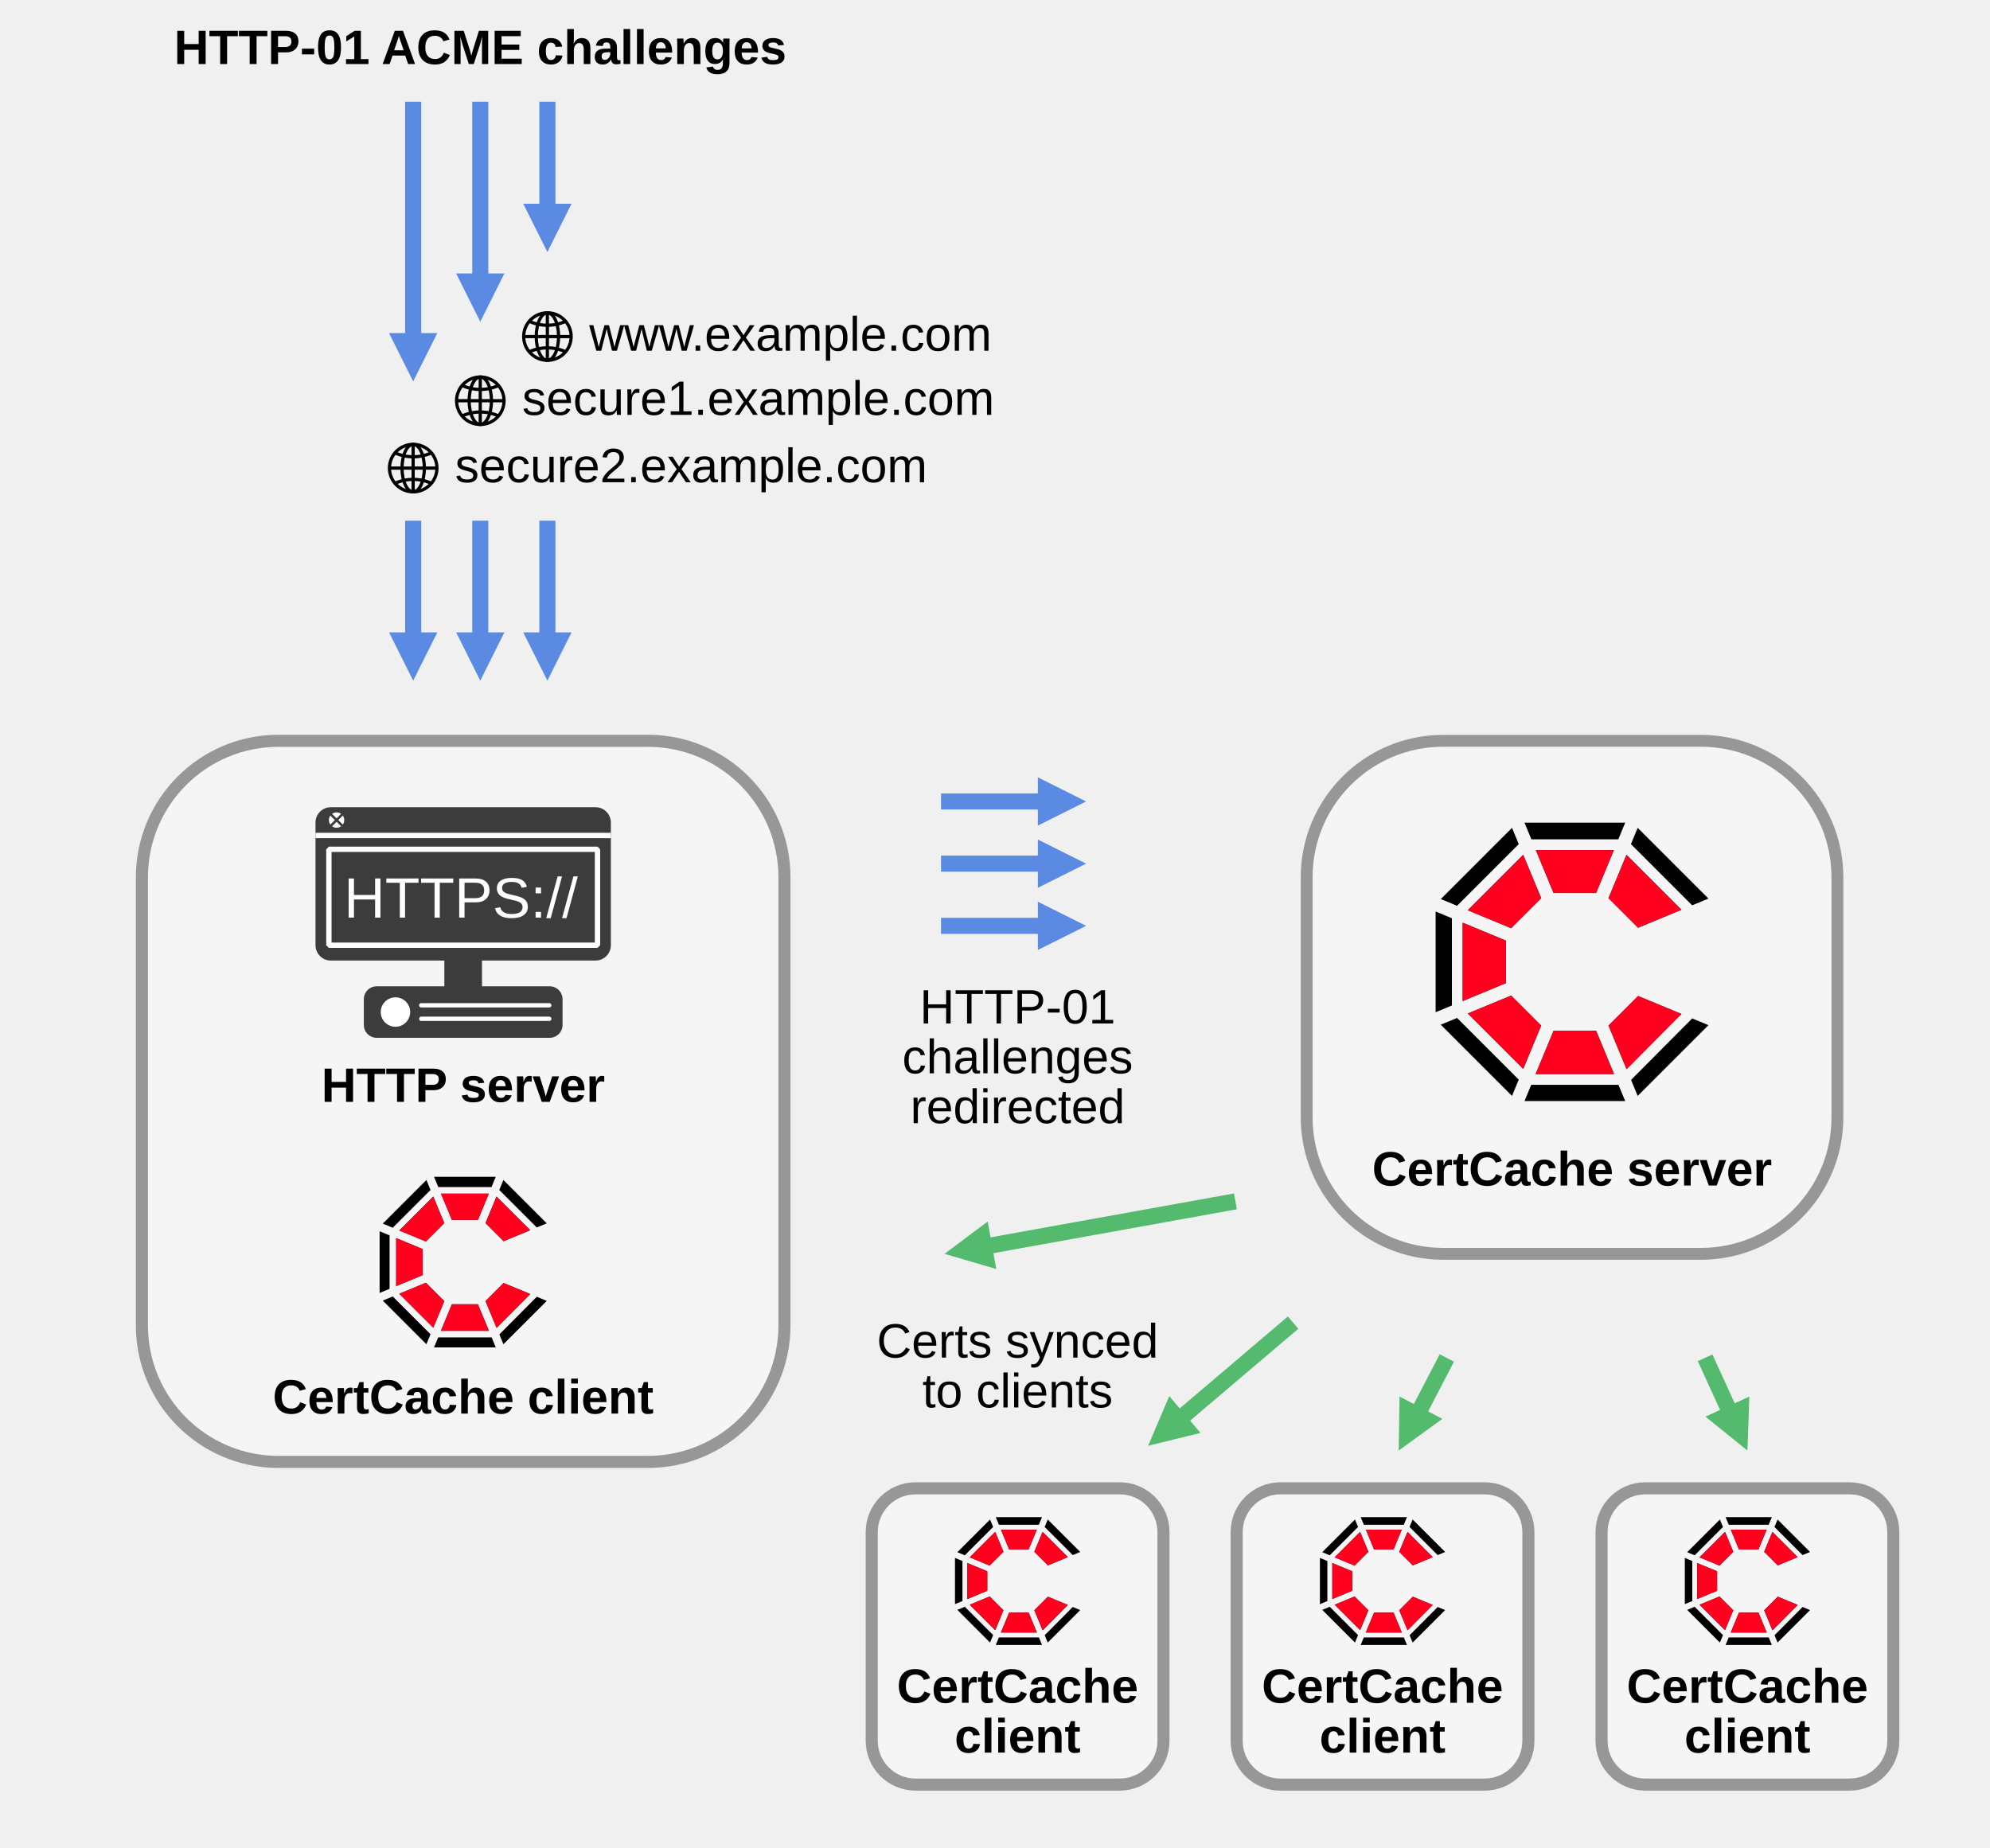
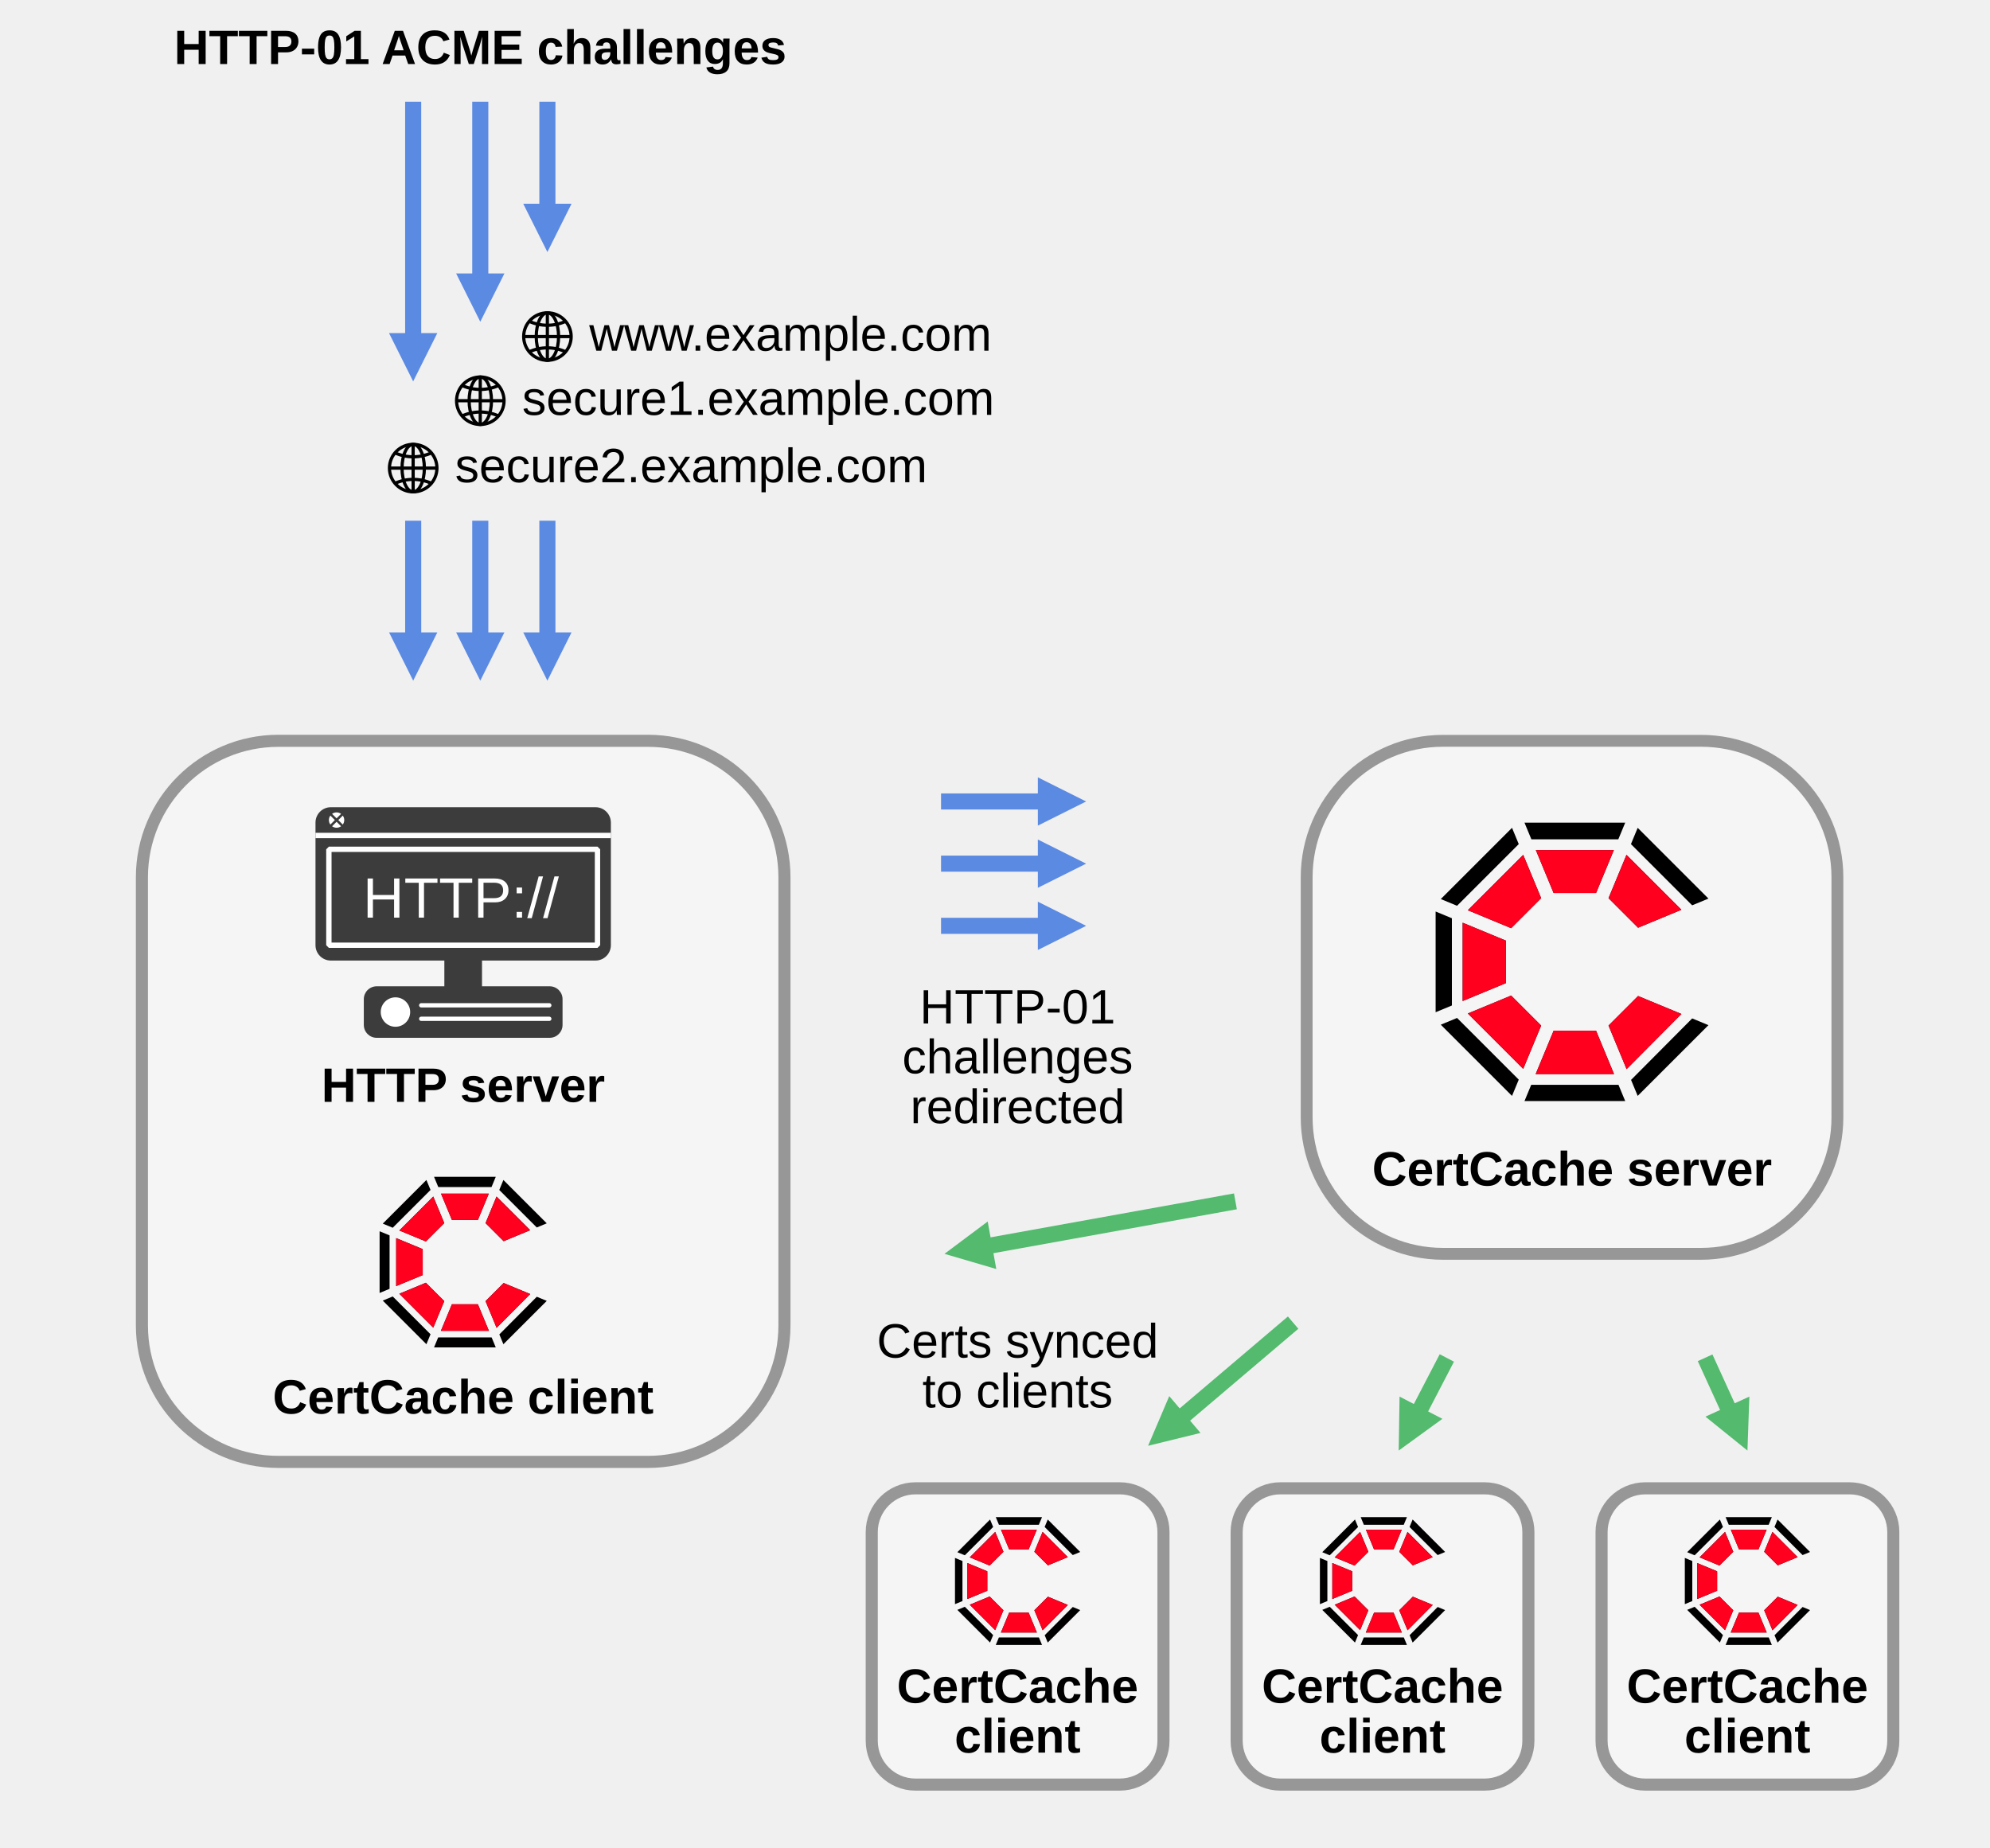
<svg xmlns="http://www.w3.org/2000/svg" width="100%" height="100%" viewBox="0 0 700 650" version="1.1" xml:space="preserve" style="fill-rule:evenodd;clip-rule:evenodd;stroke-linecap:round;stroke-linejoin:round;stroke-miterlimit:1.5;">
  <rect id="HTTP-01" x="0" y="0" width="700" height="650" style="fill:none;" />
  <g id="Layer2">
    <text x="61.214px" y="22.532px" style="font-family:'Arial-BoldMT', 'Arial', sans-serif;font-weight:700;font-size:16.981px;">HTTP-01 <tspan x="134.18px 146.443px " y="22.532px 22.532px ">AC</tspan>ME challenges</text>
    <text x="160.059px" y="169.66px" style="font-family:'ArialMT', 'Arial', sans-serif;font-size:16.981px;">secure2.example.com</text>
    <path d="M275.936,308.631c0,-26.492 -21.508,-48 -48,-48l-130.016,0c-26.492,0 -48,21.508 -48,48l0,157.691c0,26.492 21.508,48 48,48l130.016,0c26.492,0 48,-21.508 48,-48l0,-157.691Z" style="fill:#f5f5f5;stroke:#979797;stroke-width:4.25px;" />
    <g>
      <path d="M665.985,539.008c0,-8.496 -6.897,-15.393 -15.393,-15.393l-71.833,0c-8.496,0 -15.393,6.897 -15.393,15.393l0,73.453c0,8.495 6.897,15.392 15.393,15.392l71.833,0c8.496,0 15.393,-6.897 15.393,-15.392l0,-73.453Z" style="fill:#f5f5f5;stroke:#979797;stroke-width:4.25px;" />
      <g transform="matrix(0.339624,0,0,0.339624,525.241,32.7934)">
        <text x="138.284px" y="1667.35px" style="font-family:'Arial-BoldMT', 'Arial', sans-serif;font-weight:700;font-size:50px;">CertCache</text>
        <text x="198.037px" y="1718.99px" style="font-family:'Arial-BoldMT', 'Arial', sans-serif;font-weight:700;font-size:50px;">client</text>
      </g>
      <g>
        <path d="M623.262,578.717l-16.265,0l1.089,-2.628l14.088,0l1.088,2.628Zm-29.779,-12.335l2.628,-1.088l9.961,9.961l-1.088,2.628l-11.501,-11.501Zm40.594,-1.013l2.625,1.088l-11.426,11.426l-1.07,-2.583l9.871,-9.931Zm-15.521,1.986l2.898,6.996l-12.648,0l2.898,-6.996l6.852,0Zm6.785,-5.605l7,2.9l-8.856,8.909l-2.915,-7.038l4.771,-4.771Zm-20.496,-0.074l4.845,4.845l-2.898,6.996l-8.943,-8.943l6.996,-2.898Zm-12.196,-13.572l2.627,1.088l0,14.088l-2.627,1.088l0,-16.264Zm11.361,4.706l0,6.852l-6.995,2.898l0,-12.648l6.995,2.898Zm5.68,-6.859l-4.845,4.845l-6.996,-2.898l8.943,-8.943l2.898,6.996Zm10.88,0l2.898,-6.996l8.869,8.869l-6.996,2.898l-4.771,-4.771Zm-15.586,-11.362l1.088,2.628l-9.961,9.961l-2.628,-1.088l11.501,-11.501Zm31.718,11.426l-2.627,1.089l-9.888,-9.887l1.089,-2.628l11.426,11.426Zm-18.146,-0.898l-6.852,0l-2.871,-6.93l12.594,0l-2.871,6.93Zm4.706,-11.362l-1.115,2.693l-14.034,0l-1.116,-2.693l16.265,0Z" />
        <path d="M618.556,567.355l2.898,6.996l-12.648,0l2.898,-6.996l6.852,0Zm6.785,-5.605l7,2.9l-8.856,8.909l-2.915,-7.038l4.771,-4.771Zm-20.496,-0.074l4.845,4.845l-2.898,6.996l-8.943,-8.943l6.996,-2.898Zm-0.835,-8.866l0,6.852l-6.995,2.898l0,-12.648l6.995,2.898Zm5.68,-6.859l-4.845,4.845l-6.996,-2.898l8.943,-8.943l2.898,6.996Zm10.88,0l2.898,-6.996l8.869,8.869l-6.996,2.898l-4.771,-4.771Zm-2.014,-0.834l-6.852,0l-2.871,-6.93l12.594,0l-2.871,6.93Z" style="fill:#ff001f;" />
      </g>
    </g>
    <g>
      <path d="M537.623,539.008c0,-8.496 -6.897,-15.393 -15.392,-15.393l-71.834,0c-8.495,0 -15.393,6.897 -15.393,15.393l0,73.453c0,8.495 6.898,15.392 15.393,15.392l71.834,0c8.495,0 15.392,-6.897 15.392,-15.392l0,-73.453Z" style="fill:#f5f5f5;stroke:#979797;stroke-width:4.25px;" />
      <g transform="matrix(0.339624,0,0,0.339624,396.88,32.7934)">
        <text x="138.284px" y="1667.35px" style="font-family:'Arial-BoldMT', 'Arial', sans-serif;font-weight:700;font-size:50px;">CertCache</text>
        <text x="198.037px" y="1718.99px" style="font-family:'Arial-BoldMT', 'Arial', sans-serif;font-weight:700;font-size:50px;">client</text>
      </g>
      <g>
        <path d="M494.901,578.717l-16.265,0l1.088,-2.628l14.088,0l1.089,2.628Zm-29.78,-12.335l2.628,-1.088l9.962,9.961l-1.089,2.628l-11.501,-11.501Zm40.595,-1.013l2.625,1.088l-11.427,11.426l-1.07,-2.583l9.872,-9.931Zm-15.522,1.986l2.898,6.996l-12.648,0l2.898,-6.996l6.852,0Zm6.785,-5.605l7.001,2.9l-8.857,8.909l-2.915,-7.038l4.771,-4.771Zm-20.496,-0.074l4.845,4.845l-2.897,6.996l-8.944,-8.943l6.996,-2.898Zm-12.196,-13.572l2.628,1.088l0,14.088l-2.628,1.088l0,-16.264Zm11.362,4.706l0,6.852l-6.996,2.898l0,-12.648l6.996,2.898Zm5.679,-6.859l-4.845,4.845l-6.996,-2.898l8.944,-8.943l2.897,6.996Zm10.88,0l2.898,-6.996l8.869,8.869l-6.996,2.898l-4.771,-4.771Zm-15.586,-11.362l1.089,2.628l-9.962,9.961l-2.628,-1.088l11.501,-11.501Zm31.719,11.426l-2.628,1.089l-9.887,-9.887l1.088,-2.628l11.427,11.426Zm-18.147,-0.898l-6.852,0l-2.871,-6.93l12.594,0l-2.871,6.93Zm4.707,-11.362l-1.116,2.693l-14.033,0l-1.116,-2.693l16.265,0Z" />
        <path d="M490.194,567.355l2.898,6.996l-12.648,0l2.898,-6.996l6.852,0Zm6.785,-5.605l7.001,2.9l-8.857,8.909l-2.915,-7.038l4.771,-4.771Zm-20.496,-0.074l4.845,4.845l-2.897,6.996l-8.944,-8.943l6.996,-2.898Zm-0.834,-8.866l0,6.852l-6.996,2.898l0,-12.648l6.996,2.898Zm5.679,-6.859l-4.845,4.845l-6.996,-2.898l8.944,-8.943l2.897,6.996Zm10.88,0l2.898,-6.996l8.869,8.869l-6.996,2.898l-4.771,-4.771Zm-2.014,-0.834l-6.852,0l-2.871,-6.93l12.594,0l-2.871,6.93Z" style="fill:#ff001f;" />
      </g>
    </g>
    <g>
      <path d="M409.262,539.008c0,-8.496 -6.898,-15.393 -15.393,-15.393l-71.833,0c-8.496,0 -15.393,6.897 -15.393,15.393l0,73.453c0,8.495 6.897,15.392 15.393,15.392l71.833,0c8.495,0 15.393,-6.897 15.393,-15.392l0,-73.453Z" style="fill:#f5f5f5;stroke:#979797;stroke-width:4.25px;" />
      <g transform="matrix(0.339624,0,0,0.339624,268.518,32.7934)">
        <text x="138.284px" y="1667.35px" style="font-family:'Arial-BoldMT', 'Arial', sans-serif;font-weight:700;font-size:50px;">CertCache</text>
        <text x="198.037px" y="1718.99px" style="font-family:'Arial-BoldMT', 'Arial', sans-serif;font-weight:700;font-size:50px;">client</text>
      </g>
      <g>
        <path d="M366.539,578.717l-16.265,0l1.089,-2.628l14.088,0l1.088,2.628Zm-29.78,-12.335l2.628,-1.088l9.962,9.961l-1.089,2.628l-11.501,-11.501Zm40.595,-1.013l2.625,1.088l-11.426,11.426l-1.07,-2.583l9.871,-9.931Zm-15.521,1.986l2.898,6.996l-12.648,0l2.897,-6.996l6.853,0Zm6.784,-5.605l7.001,2.9l-8.856,8.909l-2.915,-7.038l4.77,-4.771Zm-20.496,-0.074l4.846,4.845l-2.898,6.996l-8.944,-8.943l6.996,-2.898Zm-12.196,-13.572l2.628,1.088l0,14.088l-2.628,1.088l0,-16.264Zm11.362,4.706l0,6.852l-6.996,2.898l0,-12.648l6.996,2.898Zm5.68,-6.859l-4.846,4.845l-6.996,-2.898l8.944,-8.943l2.898,6.996Zm10.88,0l2.897,-6.996l8.869,8.869l-6.996,2.898l-4.77,-4.771Zm-15.587,-11.362l1.089,2.628l-9.962,9.961l-2.628,-1.088l11.501,-11.501Zm31.719,11.426l-2.628,1.089l-9.887,-9.887l1.089,-2.628l11.426,11.426Zm-18.146,-0.898l-6.853,0l-2.87,-6.93l12.593,0l-2.87,6.93Zm4.706,-11.362l-1.116,2.693l-14.033,0l-1.116,-2.693l16.265,0Z" />
        <path d="M361.833,567.355l2.898,6.996l-12.648,0l2.897,-6.996l6.853,0Zm6.784,-5.605l7.001,2.9l-8.856,8.909l-2.915,-7.038l4.77,-4.771Zm-20.496,-0.074l4.846,4.845l-2.898,6.996l-8.944,-8.943l6.996,-2.898Zm-0.834,-8.866l0,6.852l-6.996,2.898l0,-12.648l6.996,2.898Zm5.68,-6.859l-4.846,4.845l-6.996,-2.898l8.944,-8.943l2.898,6.996Zm10.88,0l2.897,-6.996l8.869,8.869l-6.996,2.898l-4.77,-4.771Zm-2.014,-0.834l-6.853,0l-2.87,-6.93l12.593,0l-2.87,6.93Z" style="fill:#ff001f;" />
      </g>
    </g>
    <path d="M615.35,491.352l-0.674,18.973l-14.774,-11.924l15.448,-7.049Z" style="fill:#53ba6e;" />
    <path d="M600.961,480.271c0,0 4.293,9.407 8.075,17.695" style="fill:none;stroke:#53ba6e;stroke-width:5.66px;stroke-linecap:square;stroke-linejoin:bevel;" />
    <path d="M507.373,499.175l-15.365,11.15l0.298,-18.983l15.067,7.833Z" style="fill:#53ba6e;" />
    <path d="M507.631,480.271c0,0 -5.011,9.64 -9.358,18.001" style="fill:none;stroke:#53ba6e;stroke-width:5.66px;stroke-linecap:square;stroke-linejoin:bevel;" />
    <path d="M422.291,504.129l-18.439,4.522l7.446,-17.465l10.993,12.943Z" style="fill:#53ba6e;" />
    <path d="M452.707,467.155c0,0 -24.161,20.521 -38.501,32.701" style="fill:none;stroke:#53ba6e;stroke-width:5.66px;stroke-linecap:square;stroke-linejoin:bevel;" />
    <text x="113.058px" y="387.659px" style="font-family:'Arial-BoldMT', 'Arial', sans-serif;font-weight:700;font-size:16.981px;">HTTP<tspan x="157.086px 161.804px " y="387.659px 387.659px "> s</tspan>erver</text>
    <text x="95.923px" y="497.319px" style="font-family:'Arial-BoldMT', 'Arial', sans-serif;font-weight:700;font-size:16.981px;">CertCache client</text>
    <g>
      <path d="M646.323,308.631c0,-26.492 -21.508,-48 -48,-48l-90.692,0c-26.492,0 -48,21.508 -48,48l0,84.491c0,26.492 21.508,48 48,48l90.692,0c26.492,0 48,-21.508 48,-48l0,-84.491Z" style="fill:#f5f5f5;stroke:#979797;stroke-width:4.17px;" />
      <text x="482.652px" y="417.096px" style="font-family:'Arial-BoldMT', 'Arial', sans-serif;font-weight:700;font-size:16.981px;">CertCache server</text>
      <g>
        <path d="M571.683,387.377l-35.432,0l2.371,-5.725l30.689,0l2.372,5.725Zm-64.873,-26.871l5.724,-2.372l21.701,21.701l-2.371,5.725l-25.054,-25.054Zm88.433,-2.207l5.718,2.369l-24.892,24.892l-2.331,-5.628l21.505,-21.633Zm-33.813,4.327l6.313,15.24l-27.553,0l6.313,-15.24l14.927,0Zm14.78,-12.21l15.251,6.317l-19.293,19.408l-6.351,-15.332l10.393,-10.393Zm-44.649,-0.163l10.555,10.556l-6.313,15.24l-19.482,-19.483l15.24,-6.313Zm-26.568,-29.566l5.724,2.371l0,30.69l-5.724,2.371l0,-35.432Zm24.751,10.252l0,14.928l-15.24,6.312l0,-27.552l15.24,6.312Zm12.372,-14.942l-10.555,10.555l-15.24,-6.312l19.482,-19.483l6.313,15.24Zm23.701,0l6.313,-15.24l19.32,19.32l-15.24,6.313l-10.393,-10.393Zm-33.953,-24.751l2.371,5.725l-21.701,21.7l-5.724,-2.371l25.054,-25.054Zm69.097,24.892l-5.724,2.371l-21.539,-21.538l2.371,-5.725l24.892,24.892Zm-39.531,-1.958l-14.927,0l-6.253,-15.097l27.434,0l-6.254,15.097Zm10.253,-24.751l-2.431,5.868l-30.571,0l-2.43,-5.868l35.432,0Z" />
        <path d="M561.43,362.626l6.313,15.24l-27.553,0l6.313,-15.24l14.927,0Zm14.78,-12.21l15.251,6.317l-19.293,19.408l-6.351,-15.332l10.393,-10.393Zm-44.649,-0.163l10.555,10.556l-6.313,15.24l-19.482,-19.483l15.24,-6.313Zm-1.817,-19.314l0,14.928l-15.24,6.312l0,-27.552l15.24,6.312Zm12.372,-14.942l-10.555,10.555l-15.24,-6.312l19.482,-19.483l6.313,15.24Zm23.701,0l6.313,-15.24l19.32,19.32l-15.24,6.313l-10.393,-10.393Zm-4.387,-1.817l-14.927,0l-6.253,-15.097l27.434,0l-6.254,15.097Z" style="fill:#ff001f;" />
      </g>
    </g>
    <path d="M136.845,117.194l8.49,16.981l8.491,-16.981l-16.981,0Z" style="fill:#5b8ae3;" />
    <path d="M145.335,120.59l0,-81.969" style="fill:none;stroke:#5b8ae3;stroke-width:5.66px;stroke-linecap:square;stroke-linejoin:bevel;" />
    <path d="M160.452,96.214l8.491,16.981l8.49,-16.981l-16.981,0Z" style="fill:#5b8ae3;" />
    <path d="M168.943,99.61l0,-60.989" style="fill:none;stroke:#5b8ae3;stroke-width:5.66px;stroke-linecap:square;stroke-linejoin:bevel;" />
    <path d="M184.059,71.686l8.491,16.981l8.491,-16.981l-16.982,0Z" style="fill:#5b8ae3;" />
    <path d="M192.55,75.082l0,-36.461" style="fill:none;stroke:#5b8ae3;stroke-width:5.66px;stroke-linecap:square;stroke-linejoin:bevel;" />
    <path d="M184.059,222.487l8.491,16.981l8.491,-16.981l-16.982,0Z" style="fill:#5b8ae3;" />
    <path d="M192.55,225.883l0,-39.857" style="fill:none;stroke:#5b8ae3;stroke-width:5.66px;stroke-linecap:square;stroke-linejoin:bevel;" />
    <path d="M160.452,222.487l8.491,16.981l8.49,-16.981l-16.981,0Z" style="fill:#5b8ae3;" />
    <path d="M168.943,225.883l0,-39.857" style="fill:none;stroke:#5b8ae3;stroke-width:5.66px;stroke-linecap:square;stroke-linejoin:bevel;" />
    <path d="M136.854,222.487l8.491,16.981l8.491,-16.981l-16.982,0Z" style="fill:#5b8ae3;" />
    <path d="M145.345,225.883l0,-39.857" style="fill:none;stroke:#5b8ae3;stroke-width:5.66px;stroke-linecap:square;stroke-linejoin:bevel;" />
    <path d="M365.076,290.465l16.982,-8.491l-16.982,-8.49l0,16.981Z" style="fill:#5b8ae3;" />
    <path d="M368.473,281.974l-34.626,0" style="fill:none;stroke:#5b8ae3;stroke-width:5.66px;stroke-linecap:square;stroke-linejoin:bevel;" />
    <path d="M365.076,312.342l16.982,-8.491l-16.982,-8.491l0,16.982Z" style="fill:#5b8ae3;" />
    <path d="M368.473,303.851l-34.626,0" style="fill:none;stroke:#5b8ae3;stroke-width:5.66px;stroke-linecap:square;stroke-linejoin:bevel;" />
    <path d="M365.076,334.218l16.982,-8.49l-16.982,-8.491l0,16.981Z" style="fill:#5b8ae3;" />
    <path d="M368.473,325.728l-34.626,0" style="fill:none;stroke:#5b8ae3;stroke-width:5.66px;stroke-linecap:square;stroke-linejoin:bevel;" />
    <path d="M347.433,429.751l-15.204,11.371l18.219,5.341l-3.015,-16.712Z" style="fill:#53ba6e;" />
    <path d="M345.598,438.71c27.149,-4.898 86.186,-15.55 86.186,-15.55" style="fill:none;stroke:#53ba6e;stroke-width:5.66px;stroke-linecap:square;stroke-linejoin:bevel;" />
    <g transform="matrix(0.339624,0,0,0.339624,-68.5263,100.162)">
      <text x="1154.33px" y="765.306px" style="font-family:'ArialMT', 'Arial', sans-serif;font-size:50px;">HTTP-01</text>
      <text x="1136.21px" y="816.942px" style="font-family:'ArialMT', 'Arial', sans-serif;font-size:50px;">challenges</text>
      <text x="1144.57px" y="868.578px" style="font-family:'ArialMT', 'Arial', sans-serif;font-size:50px;">redirected</text>
    </g>
    <g transform="matrix(0.339624,0,0,0.339624,-70.139,217.707)">
      <text x="1114.6px" y="765.306px" style="font-family:'ArialMT', 'Arial', sans-serif;font-size:50px;">Certs synced</text>
      <text x="1161.83px" y="816.942px" style="font-family:'ArialMT', 'Arial', sans-serif;font-size:50px;">to clients</text>
    </g>
    <text x="207.274px" y="123.384px" style="font-family:'ArialMT', 'Arial', sans-serif;font-size:16.981px;">www<tspan x="243.127px 247.845px " y="123.384px 123.384px ">.e</tspan>xample.com</text>
    <text x="183.667px" y="145.961px" style="font-family:'ArialMT', 'Arial', sans-serif;font-size:16.981px;">secure1.example.com</text>
    <g>
      <circle cx="192.56" cy="118.407" r="8.351" style="fill:none;stroke:#000;stroke-width:1.13px;stroke-linecap:butt;" />
      <path d="M198.964,113.049c-1.952,0.89 -4.121,1.386 -6.404,1.386c-2.283,0 -4.452,-0.496 -6.404,-1.386" style="fill:none;stroke:#000;stroke-width:1.13px;stroke-linecap:butt;" />
      <path d="M198.964,123.765c-1.952,-0.889 -4.121,-1.385 -6.404,-1.385c-2.283,0 -4.452,0.496 -6.404,1.385" style="fill:none;stroke:#000;stroke-width:1.13px;stroke-linecap:butt;" />
      <ellipse cx="192.56" cy="118.407" rx="3.929" ry="8.351" style="fill:none;stroke:#000;stroke-width:1.13px;stroke-linecap:butt;" />
      <path d="M192.54,110.056l0,16.702" style="fill:none;stroke:#000;stroke-width:1.13px;stroke-linecap:butt;" />
      <path d="M200.891,118.407l-16.702,0" style="fill:none;stroke:#000;stroke-width:1.13px;stroke-linecap:butt;" />
    </g>
    <g>
      <circle cx="168.952" cy="140.984" r="8.351" style="fill:none;stroke:#000;stroke-width:1.13px;stroke-linecap:butt;" />
      <path d="M175.356,135.626c-1.952,0.89 -4.12,1.386 -6.404,1.386c-2.283,0 -4.451,-0.496 -6.403,-1.386" style="fill:none;stroke:#000;stroke-width:1.13px;stroke-linecap:butt;" />
      <path d="M175.356,146.342c-1.952,-0.889 -4.12,-1.385 -6.404,-1.385c-2.283,0 -4.451,0.496 -6.403,1.385" style="fill:none;stroke:#000;stroke-width:1.13px;stroke-linecap:butt;" />
      <ellipse cx="168.952" cy="140.984" rx="3.929" ry="8.351" style="fill:none;stroke:#000;stroke-width:1.13px;stroke-linecap:butt;" />
      <path d="M168.933,132.633l0,16.702" style="fill:none;stroke:#000;stroke-width:1.13px;stroke-linecap:butt;" />
      <path d="M177.284,140.984l-16.702,0" style="fill:none;stroke:#000;stroke-width:1.13px;stroke-linecap:butt;" />
    </g>
    <g>
      <circle cx="145.345" cy="164.684" r="8.351" style="fill:none;stroke:#000;stroke-width:1.13px;stroke-linecap:butt;" />
      <path d="M151.749,159.326c-1.952,0.889 -4.121,1.385 -6.404,1.385c-2.283,0 -4.452,-0.496 -6.404,-1.385" style="fill:none;stroke:#000;stroke-width:1.13px;stroke-linecap:butt;" />
      <path d="M151.749,170.042c-1.952,-0.89 -4.121,-1.386 -6.404,-1.386c-2.283,0 -4.452,0.496 -6.404,1.386" style="fill:none;stroke:#000;stroke-width:1.13px;stroke-linecap:butt;" />
      <ellipse cx="145.345" cy="164.684" rx="3.929" ry="8.351" style="fill:none;stroke:#000;stroke-width:1.13px;stroke-linecap:butt;" />
      <path d="M145.325,156.333l0,16.702" style="fill:none;stroke:#000;stroke-width:1.13px;stroke-linecap:butt;" />
      <path d="M153.676,164.684l-16.702,0" style="fill:none;stroke:#000;stroke-width:1.13px;stroke-linecap:butt;" />
    </g>
    <g>
      <rect x="156.303" y="325.92" width="13.249" height="32.747" style="fill:#3c3c3c;" />
      <path d="M214.877,289.388c0,-2.978 -2.417,-5.395 -5.394,-5.395l-93.11,0c-2.978,0 -5.395,2.417 -5.395,5.395l0,43.157c0,2.977 2.417,5.394 5.395,5.394l93.11,0c2.977,0 5.394,-2.417 5.394,-5.394l0,-43.157Z" style="fill:#3c3c3c;" />
      <path d="M110.978,293.93l103.899,0" style="fill:none;stroke:#fff;stroke-width:1.89px;stroke-linecap:butt;" />
      <path d="M119.973,290.695c-0.442,0.325 -0.989,0.515 -1.58,0.515c-0.59,0 -1.137,-0.19 -1.58,-0.515l1.58,-1.58l1.58,1.58Zm-2.182,-2.182l-1.58,1.58c-0.325,-0.443 -0.515,-0.989 -0.515,-1.58c0,-0.591 0.19,-1.137 0.515,-1.58l1.58,1.58Zm2.785,-1.58c0.324,0.443 0.515,0.989 0.515,1.58c0,0.591 -0.191,1.137 -0.515,1.58l-1.58,-1.58l1.58,-1.58Zm-3.763,-0.602c0.443,-0.325 0.99,-0.515 1.58,-0.515c0.591,0 1.138,0.19 1.58,0.515l-1.58,1.58l-1.58,-1.58Z" style="fill:#fff;" />
      <g>
        <path d="M197.881,351.527c0,-2.501 -2.03,-4.531 -4.531,-4.531l-60.845,0c-2.501,0 -4.531,2.03 -4.531,4.531l0,9.062c0,2.501 2.03,4.531 4.531,4.531l60.845,0c2.501,0 4.531,-2.03 4.531,-4.531l0,-9.062Z" style="fill:#3c3c3c;" />
        <circle cx="139.107" cy="356.058" r="5.178" style="fill:#fff;" />
        <g>
          <path d="M148.169,358.433l45.052,0" style="fill:none;stroke:#fff;stroke-width:1.51px;" />
          <path d="M148.169,353.683l45.052,0" style="fill:none;stroke:#fff;stroke-width:1.51px;" />
        </g>
      </g>
      <rect x="115.686" y="298.797" width="94.484" height="33.748" style="fill:none;stroke:#fff;stroke-width:1.88px;stroke-linecap:square;stroke-linejoin:bevel;" />
-       <text x="120.995px" y="322.832px" style="font-family:'ArialMT', 'Arial', sans-serif;font-size:20.009px;fill:#fff;">HTTPS://</text>
+       <text x="127.668px" y="322.832px" style="font-family:'ArialMT', 'Arial', sans-serif;font-size:20.009px;fill:#fff;">HTTP://</text>
    </g>
    <g>
      <path d="M174.388,474.037l-21.708,0l1.453,-3.508l18.802,0l1.453,3.508Zm-39.745,-16.463l3.507,-1.453l13.295,13.295l-1.452,3.507l-15.35,-15.349Zm54.179,-1.352l3.504,1.451l-15.251,15.25l-1.428,-3.448l13.175,-13.253Zm-20.715,2.651l3.867,9.337l-16.88,0l3.867,-9.337l9.146,0Zm9.055,-7.481l9.343,3.87l-11.82,11.891l-3.891,-9.393l6.368,-6.368Zm-27.355,-0.099l6.467,6.467l-3.868,9.336l-11.936,-11.936l9.337,-3.867Zm-16.277,-18.114l3.507,1.452l0,18.803l-3.507,1.452l0,-21.707Zm15.164,6.281l0,9.145l-9.337,3.868l0,-16.881l9.337,3.868Zm7.58,-9.155l-6.467,6.467l-9.337,-3.867l11.936,-11.937l3.868,9.337Zm14.52,0l3.868,-9.337l11.837,11.837l-9.337,3.868l-6.368,-6.368Zm-20.801,-15.164l1.452,3.508l-13.295,13.295l-3.507,-1.453l15.35,-15.35Zm42.333,15.251l-3.508,1.452l-13.195,-13.195l1.452,-3.508l15.251,15.251Zm-24.219,-1.2l-9.146,0l-3.831,-9.249l16.808,0l-3.831,9.249Zm6.281,-15.164l-1.489,3.595l-18.73,0l-1.489,-3.595l21.708,0Z" />
      <path d="M168.107,458.873l3.867,9.337l-16.88,0l3.867,-9.337l9.146,0Zm9.055,-7.481l9.343,3.87l-11.82,11.891l-3.891,-9.393l6.368,-6.368Zm-27.355,-0.099l6.467,6.467l-3.868,9.336l-11.936,-11.936l9.337,-3.867Zm-1.113,-11.833l0,9.145l-9.337,3.868l0,-16.881l9.337,3.868Zm7.58,-9.155l-6.467,6.467l-9.337,-3.867l11.936,-11.937l3.868,9.337Zm14.52,0l3.868,-9.337l11.837,11.837l-9.337,3.868l-6.368,-6.368Zm-2.687,-1.113l-9.146,0l-3.831,-9.249l16.808,0l-3.831,9.249Z" style="fill:#ff001f;" />
    </g>
  </g>
</svg>
